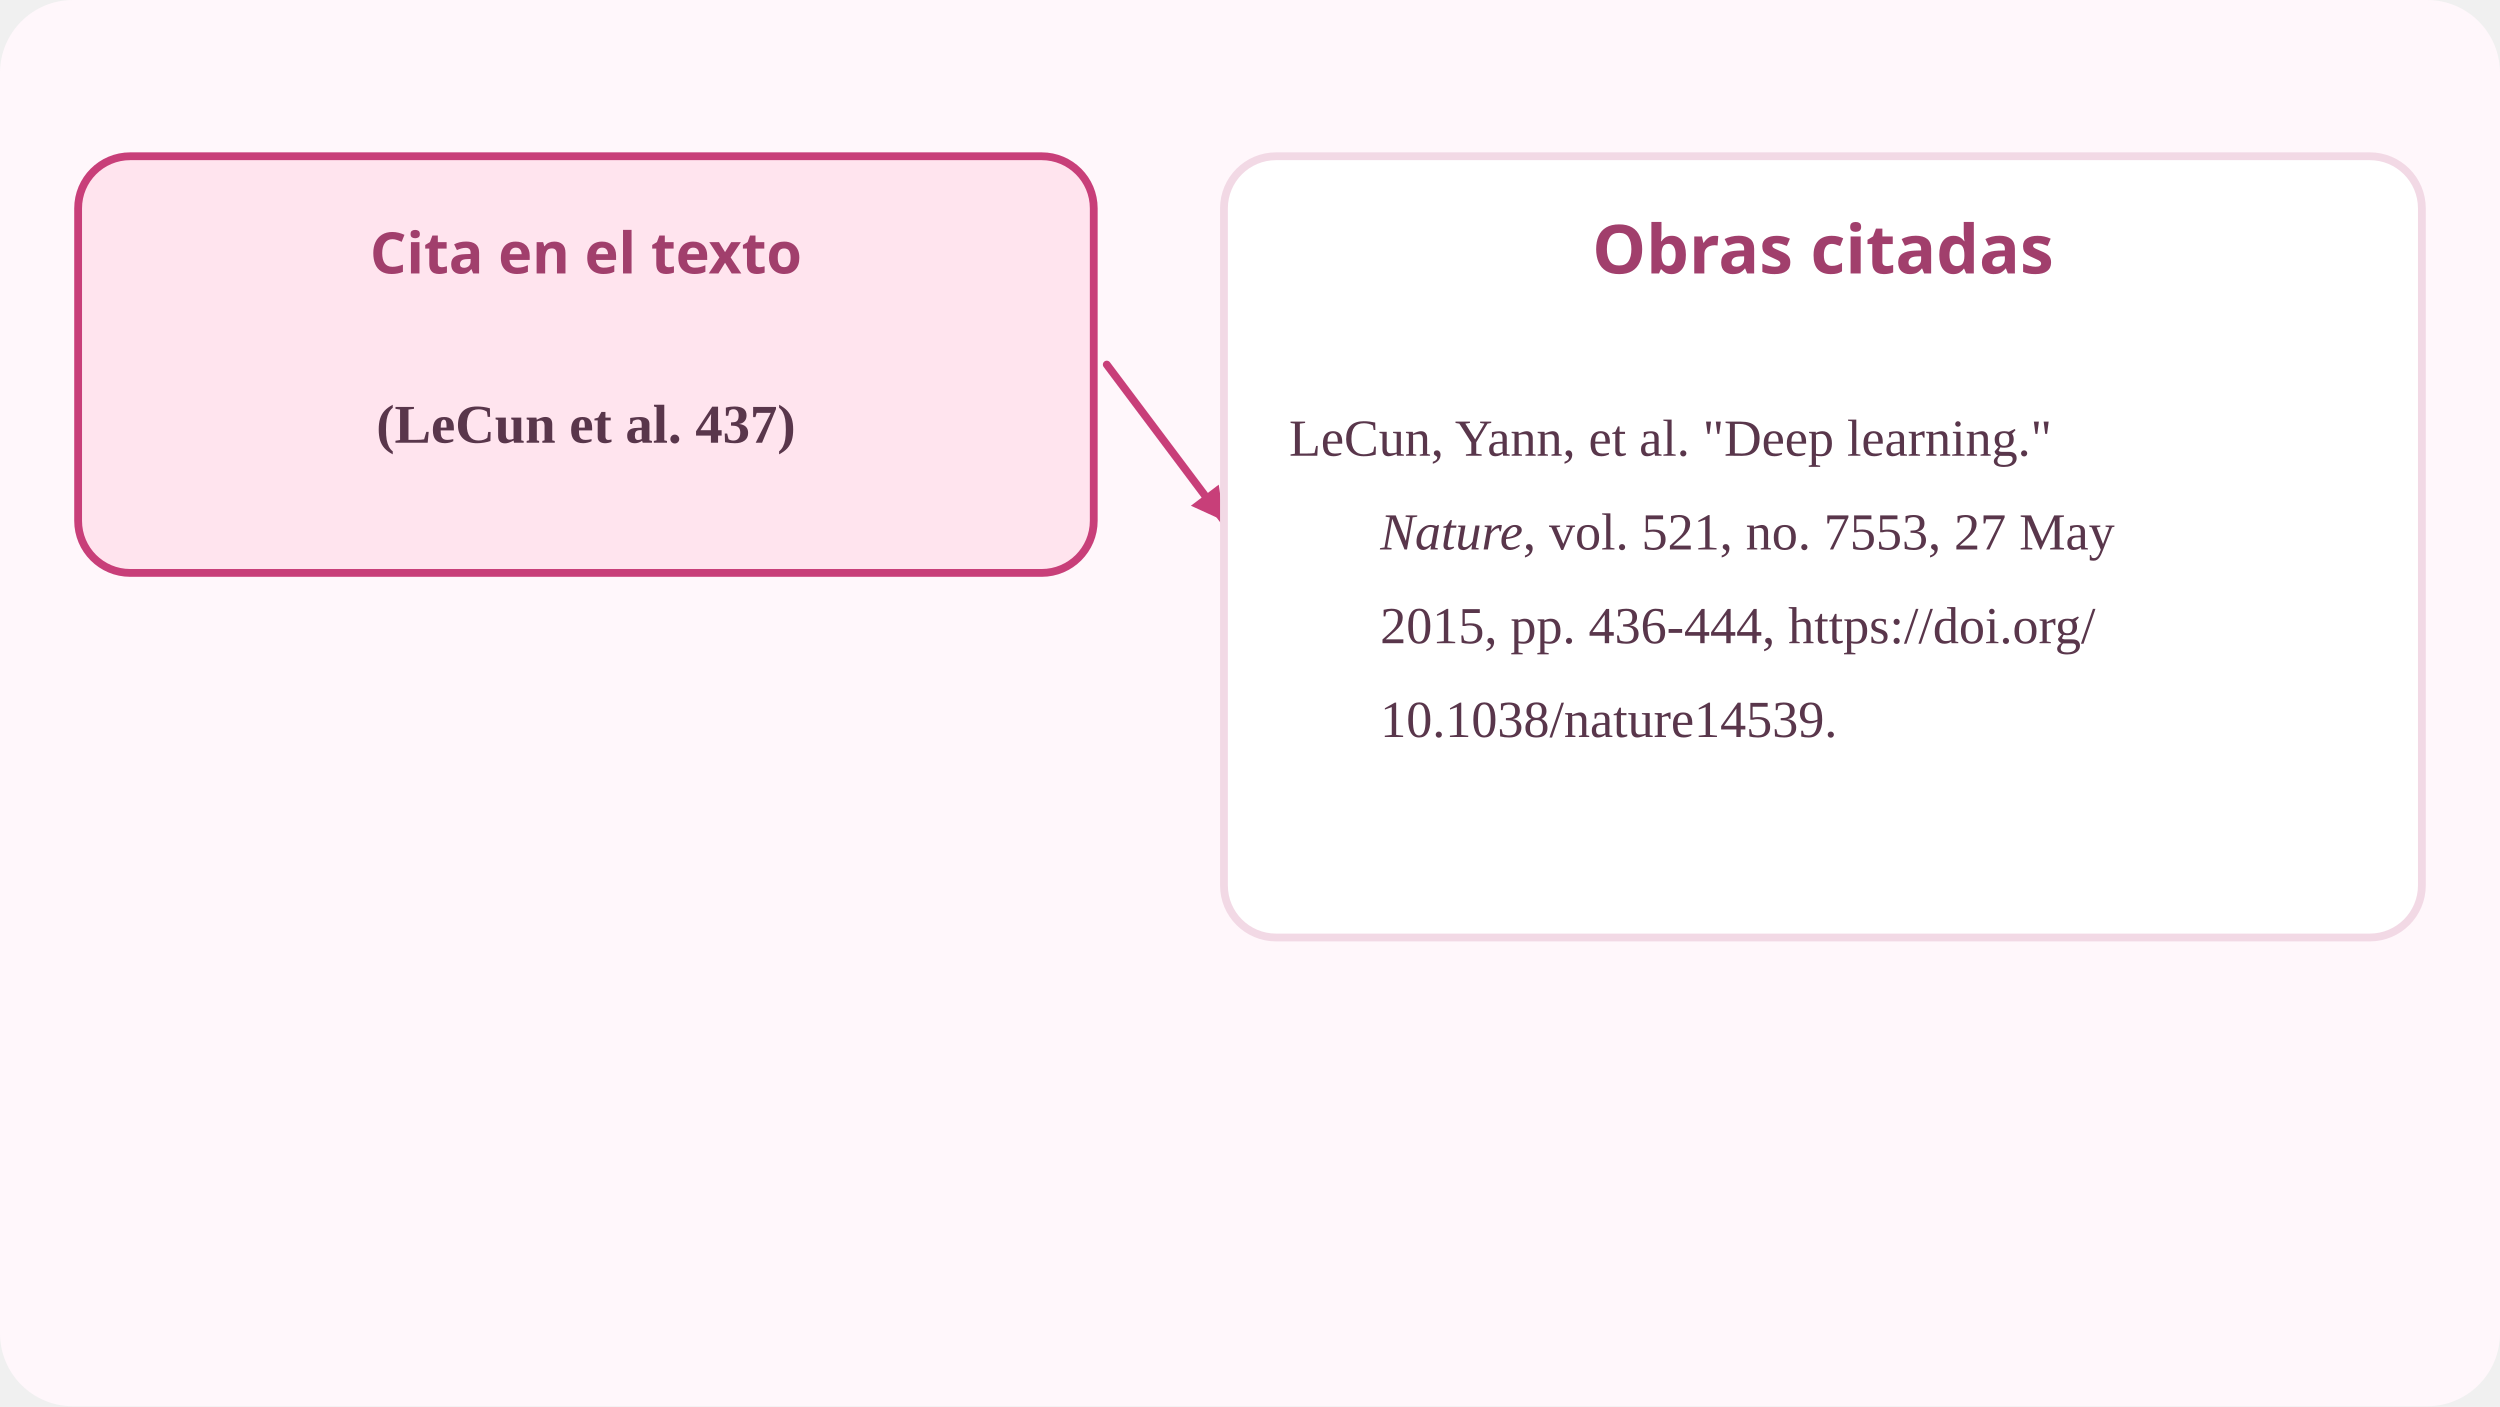
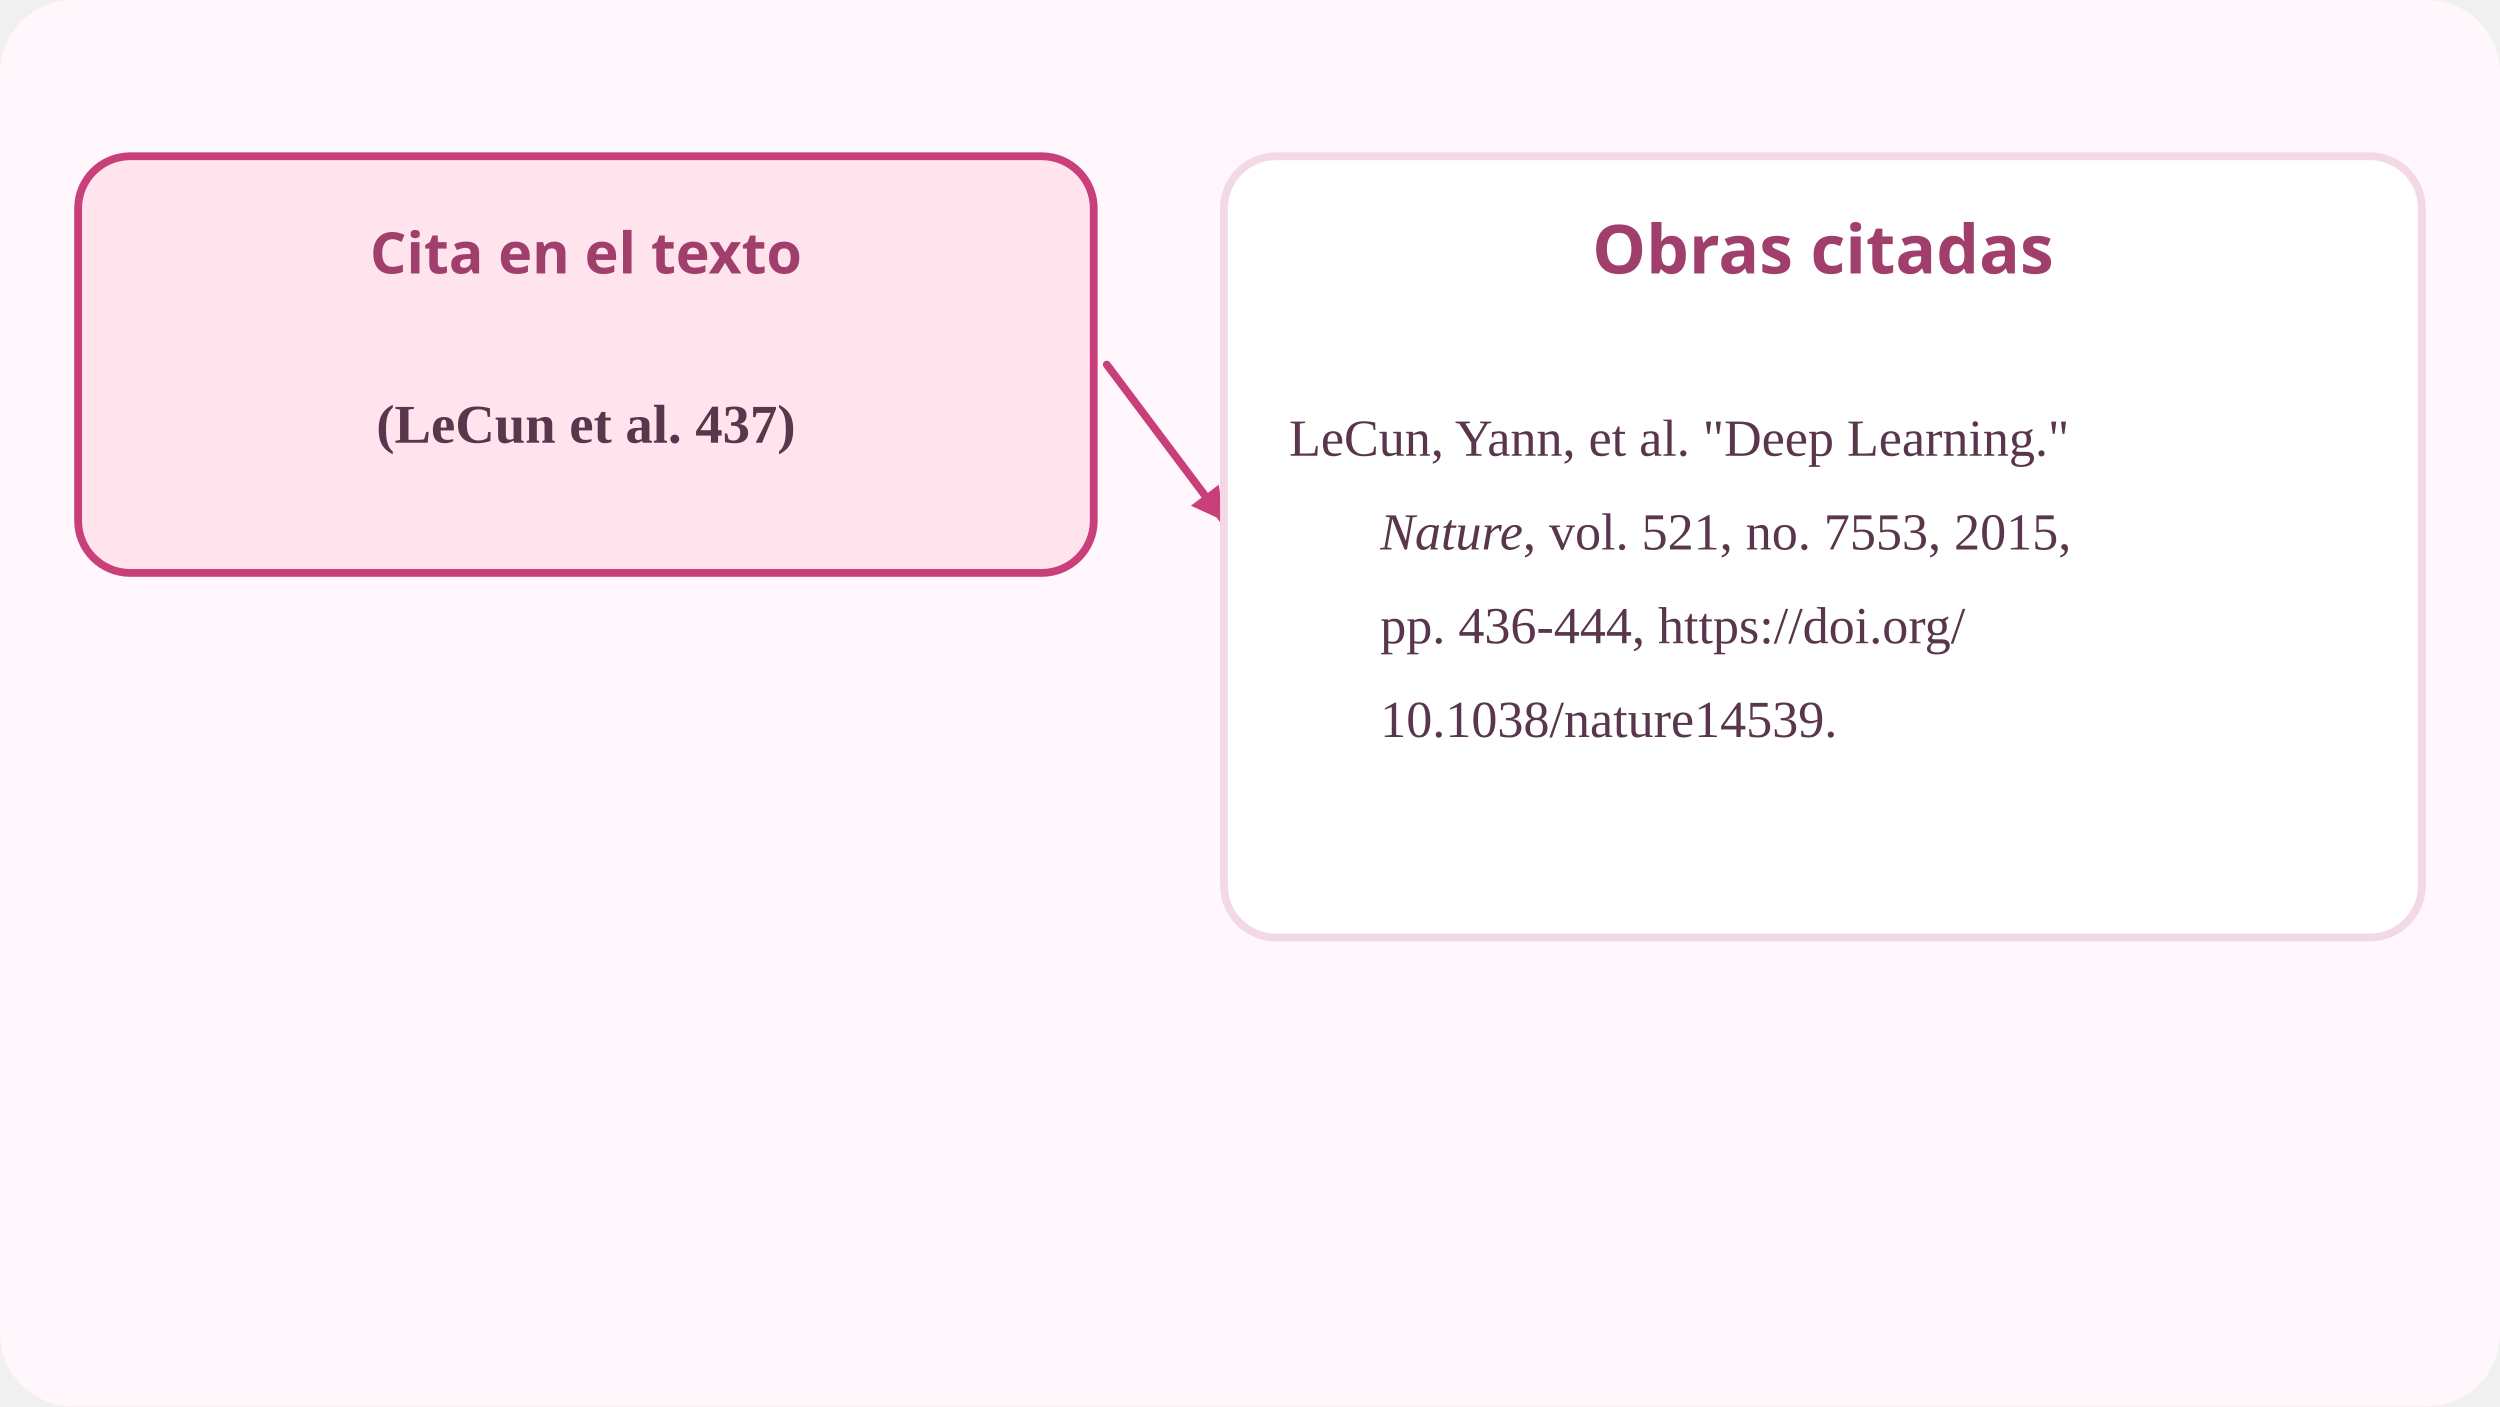
<svg xmlns="http://www.w3.org/2000/svg" viewBox="0 0 960 540" role="img" aria-label="Una cita MLA en el texto y la entrada de obras citadas a la que remite.">
  <rect width="960" height="540" rx="28" fill="#fff7fb" />
  <rect x="30" y="60" width="390" height="160" rx="20" fill="#ffe4ee" stroke="#c83f79" stroke-width="3" />
  <text x="225" y="105" fill="#a13f6c" font-size="22" font-weight="800" text-anchor="middle" font-family="system-ui,'PingFang SC','Noto Sans SC','Hiragino Sans',sans-serif">Cita en el texto</text>
  <text x="225" y="170" fill="#59364b" font-size="21" font-weight="700" text-anchor="middle" font-family="Georgia,'Times New Roman',serif">(LeCun et al. 437)</text>
  <line x1="425" y1="140" x2="470" y2="200" stroke="#c83f79" stroke-width="3" stroke-linecap="round" />
  <path d="M470 200 L457.3 194.2 L468.0 186.1 Z" fill="#c83f79" />
  <rect x="470" y="60" width="460" height="300" rx="20" fill="#ffffff" stroke="#f2d9e5" stroke-width="3" />
  <text x="700" y="105" fill="#a13f6c" font-size="26" font-weight="800" text-anchor="middle" font-family="system-ui,'PingFang SC','Noto Sans SC','Hiragino Sans',sans-serif">Obras citadas</text>
-   <text x="495" y="175" fill="#59364b" font-size="20" font-family="Georgia,'Times New Roman',serif">LeCun, Yann, et al. "Deep learning."</text>
+   <text x="495" y="175" fill="#59364b" font-size="20" font-family="Georgia,'Times New Roman',serif">LeCun, Yann, et al. "Deep Learning."</text>
  <text x="530" y="211" fill="#59364b" font-size="20" font-family="Georgia,'Times New Roman',serif">
-     <tspan font-style="italic">Nature</tspan>, vol. 521, no. 7553, 27 May</text>
-   <text x="530" y="247" fill="#59364b" font-size="20" font-family="Georgia,'Times New Roman',serif">2015, pp. 436-444, https://doi.org/</text>
+     <tspan font-style="italic">Nature</tspan>, vol. 521, no. 7553, 2015,</text>
+   <text x="530" y="247" fill="#59364b" font-size="20" font-family="Georgia,'Times New Roman',serif">pp. 436-444, https://doi.org/</text>
  <text x="530" y="283" fill="#59364b" font-size="20" font-family="Georgia,'Times New Roman',serif">10.1038/nature14539.</text>
</svg>
